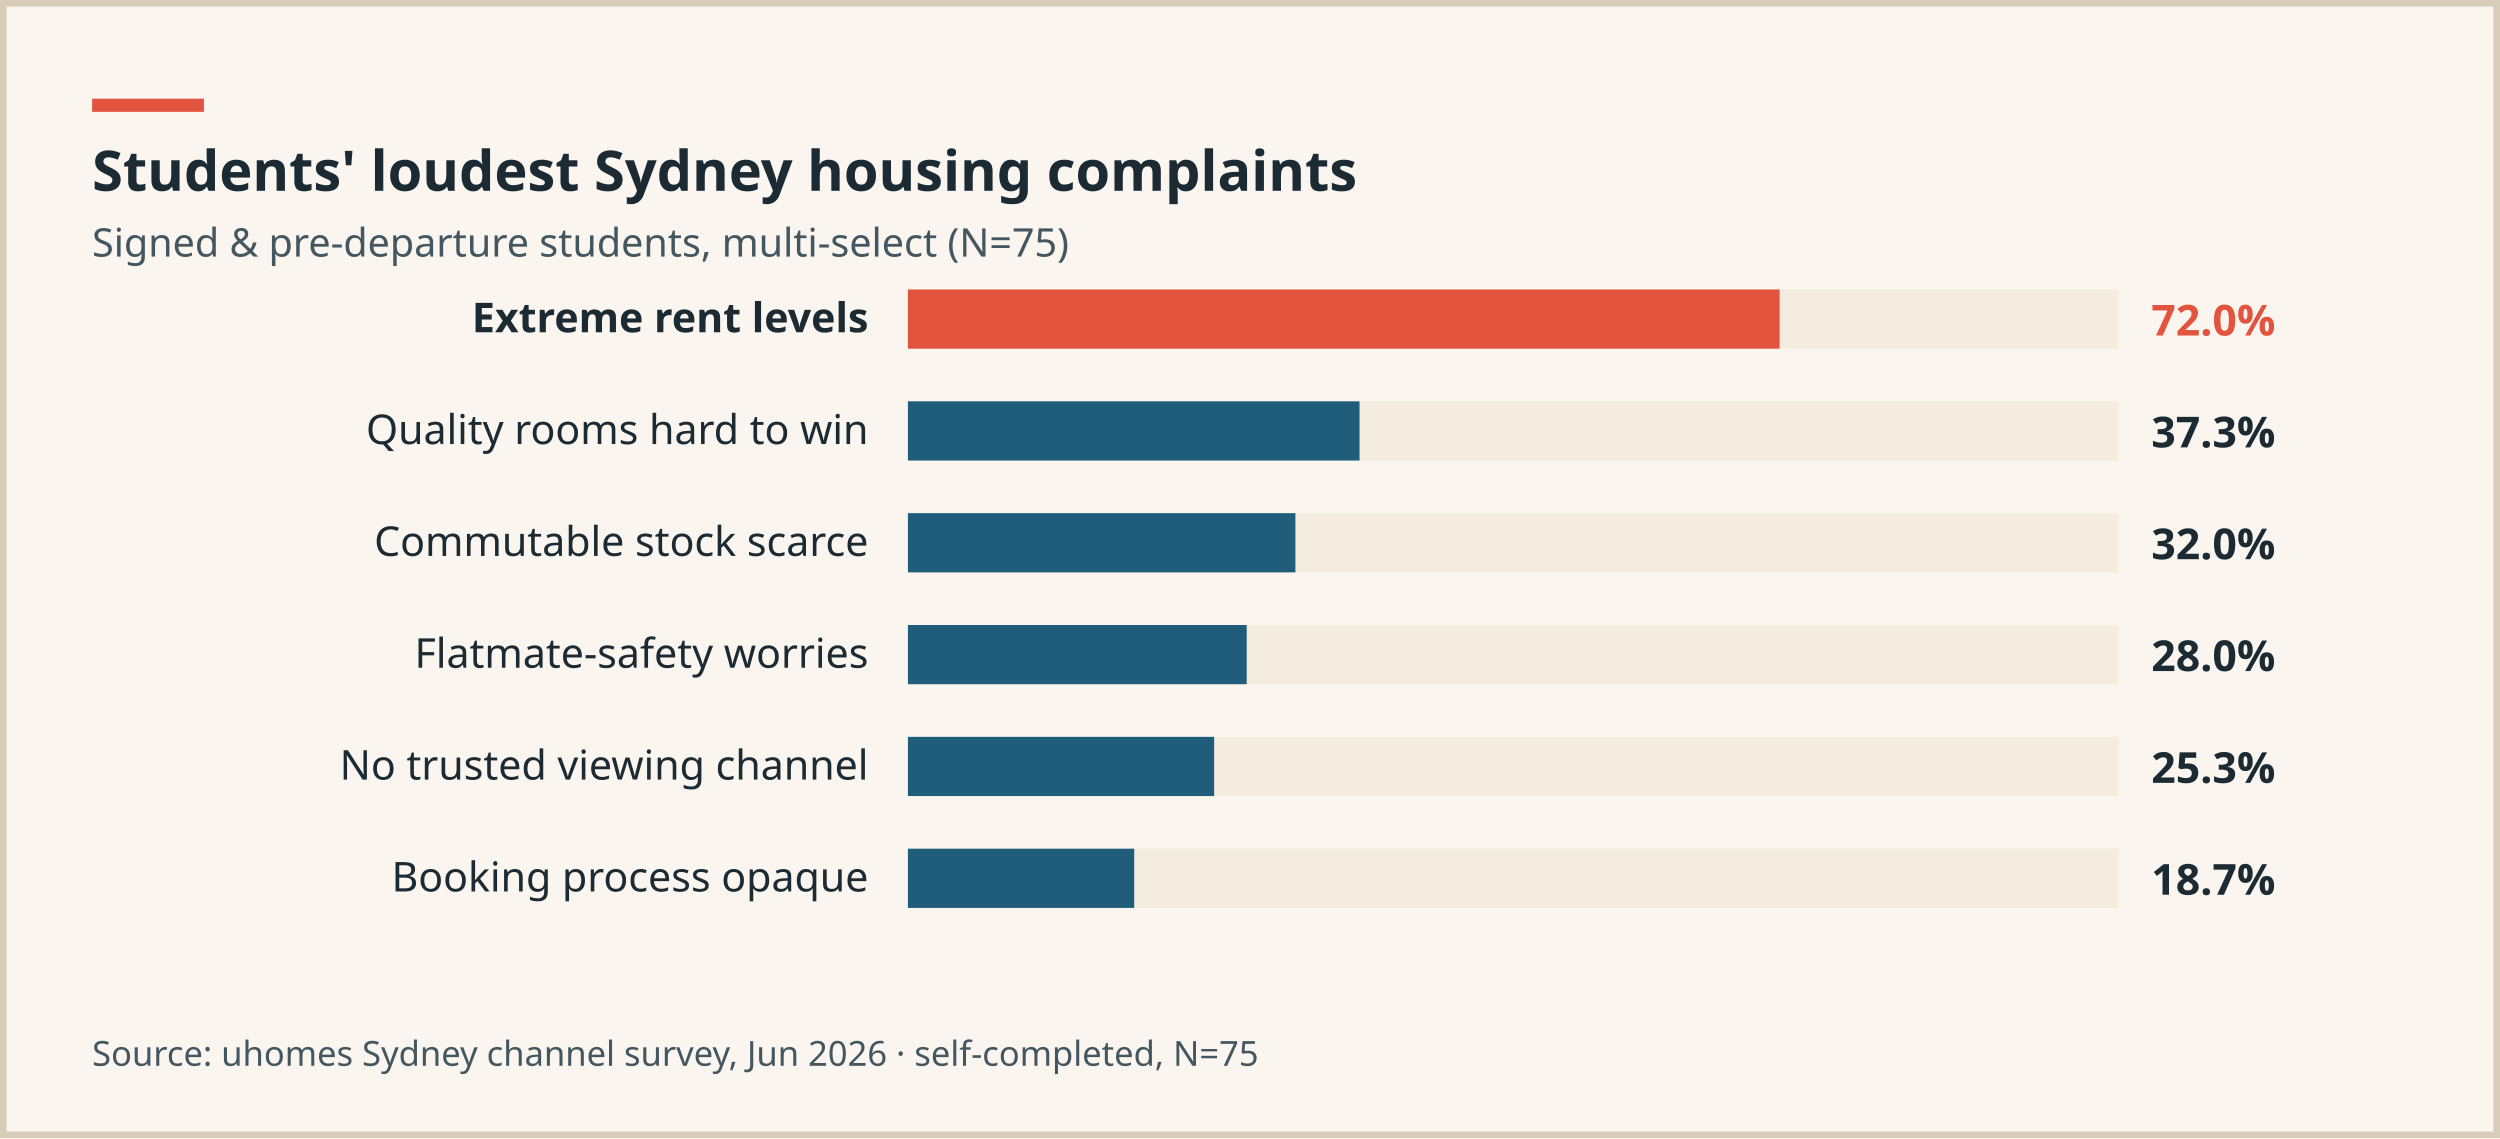
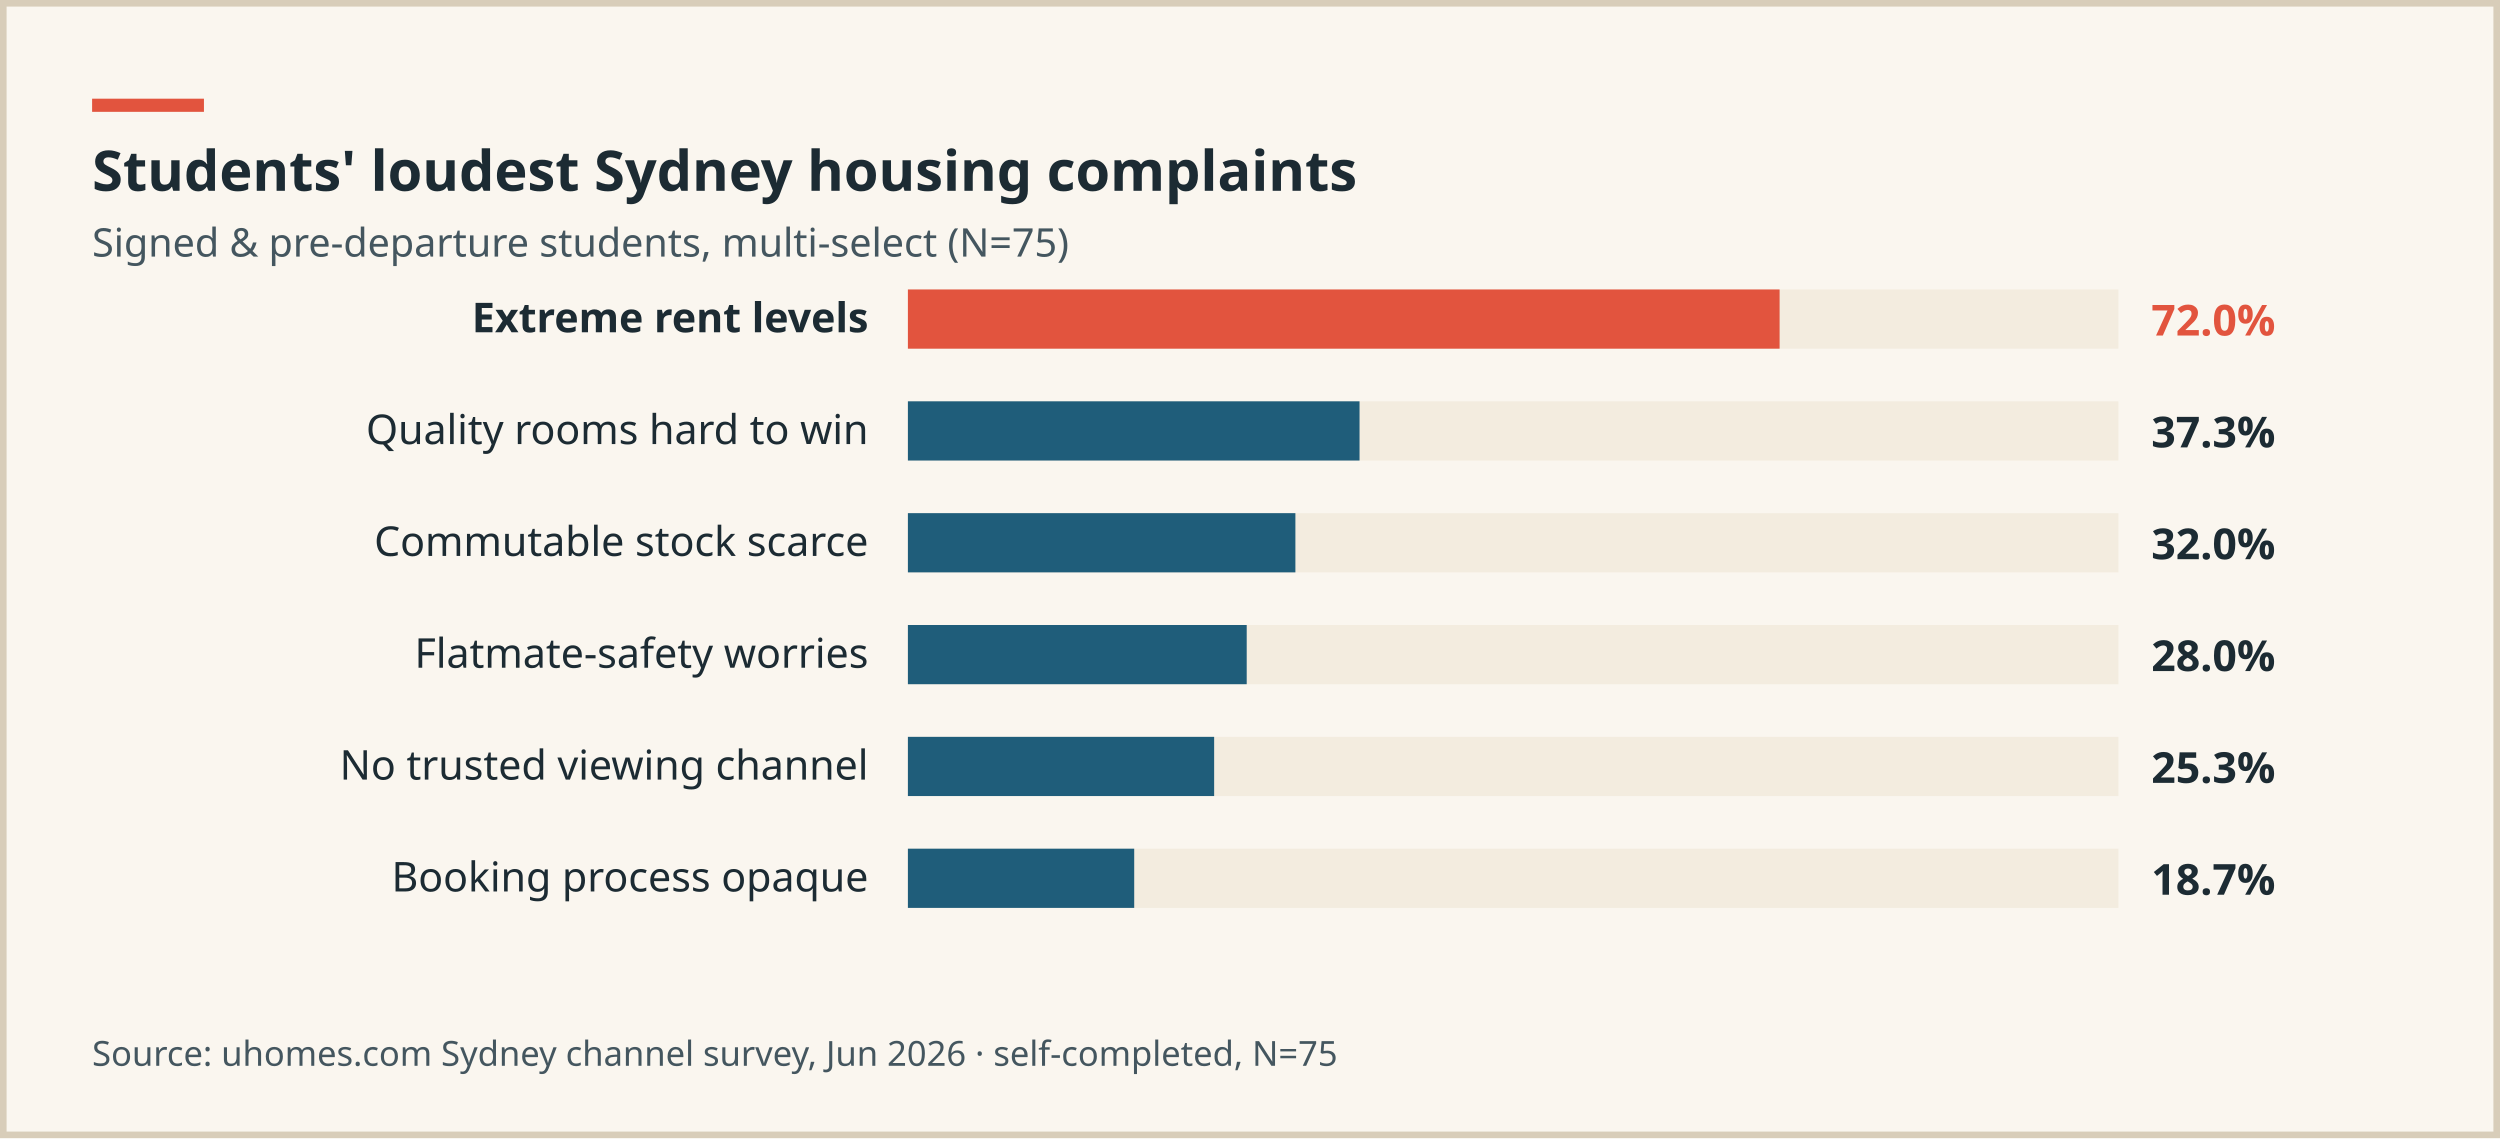
<svg xmlns="http://www.w3.org/2000/svg" width="760" height="346" viewBox="0 0 760 346" font-family="'Montserrat','PingFang SC','Microsoft YaHei',sans-serif">
  <rect width="760" height="346" fill="#faf6ef" />
  <rect x="1" y="1" width="758" height="344" fill="none" stroke="#d8cdb9" stroke-width="2" />
  <rect x="28" y="30" width="34" height="4" fill="#e2543e" />
  <text x="28" y="58" font-size="17" font-weight="700" fill="#1c2b33">Students' loudest Sydney housing complaints</text>
  <text x="28" y="78" font-size="12" fill="#44565f">Signed &amp; pre-departure students, multi-select (N=75)</text>
  <text x="264" y="101" font-size="12.5" fill="#1c2b33" text-anchor="end" font-weight="700">Extreme rent levels</text>
  <rect x="276" y="88" width="368" height="18" fill="#f3ecdf" />
  <rect x="276" y="88" width="265.0" height="18" fill="#e2543e" />
  <text x="654" y="102" font-size="13" font-weight="800" fill="#e2543e">72.0%</text>
  <text x="264" y="135" font-size="12.5" fill="#1c2b33" text-anchor="end">Quality rooms hard to win</text>
  <rect x="276" y="122" width="368" height="18" fill="#f3ecdf" />
  <rect x="276" y="122" width="137.3" height="18" fill="#1f5d7a" />
  <text x="654" y="136" font-size="13" font-weight="800" fill="#1c2b33">37.3%</text>
  <text x="264" y="169" font-size="12.5" fill="#1c2b33" text-anchor="end">Commutable stock scarce</text>
  <rect x="276" y="156" width="368" height="18" fill="#f3ecdf" />
  <rect x="276" y="156" width="117.8" height="18" fill="#1f5d7a" />
  <text x="654" y="170" font-size="13" font-weight="800" fill="#1c2b33">32.0%</text>
  <text x="264" y="203" font-size="12.5" fill="#1c2b33" text-anchor="end">Flatmate-safety worries</text>
  <rect x="276" y="190" width="368" height="18" fill="#f3ecdf" />
  <rect x="276" y="190" width="103.0" height="18" fill="#1f5d7a" />
  <text x="654" y="204" font-size="13" font-weight="800" fill="#1c2b33">28.0%</text>
  <text x="264" y="237" font-size="12.5" fill="#1c2b33" text-anchor="end">No trusted viewing channel</text>
  <rect x="276" y="224" width="368" height="18" fill="#f3ecdf" />
  <rect x="276" y="224" width="93.1" height="18" fill="#1f5d7a" />
  <text x="654" y="238" font-size="13" font-weight="800" fill="#1c2b33">25.3%</text>
  <text x="264" y="271" font-size="12.5" fill="#1c2b33" text-anchor="end">Booking process opaque</text>
  <rect x="276" y="258" width="368" height="18" fill="#f3ecdf" />
  <rect x="276" y="258" width="68.8" height="18" fill="#1f5d7a" />
  <text x="654" y="272" font-size="13" font-weight="800" fill="#1c2b33">18.7%</text>
-   <text x="28" y="324" font-size="10.5" fill="#44565f">Source: uhomes Sydney channel survey, Jun 2026 · self-completed, N=75</text>
+   <text x="28" y="324" font-size="10.5" fill="#44565f">Source: uhomes.com Sydney channel survey, Jun 2026 · self-completed, N=75</text>
</svg>
